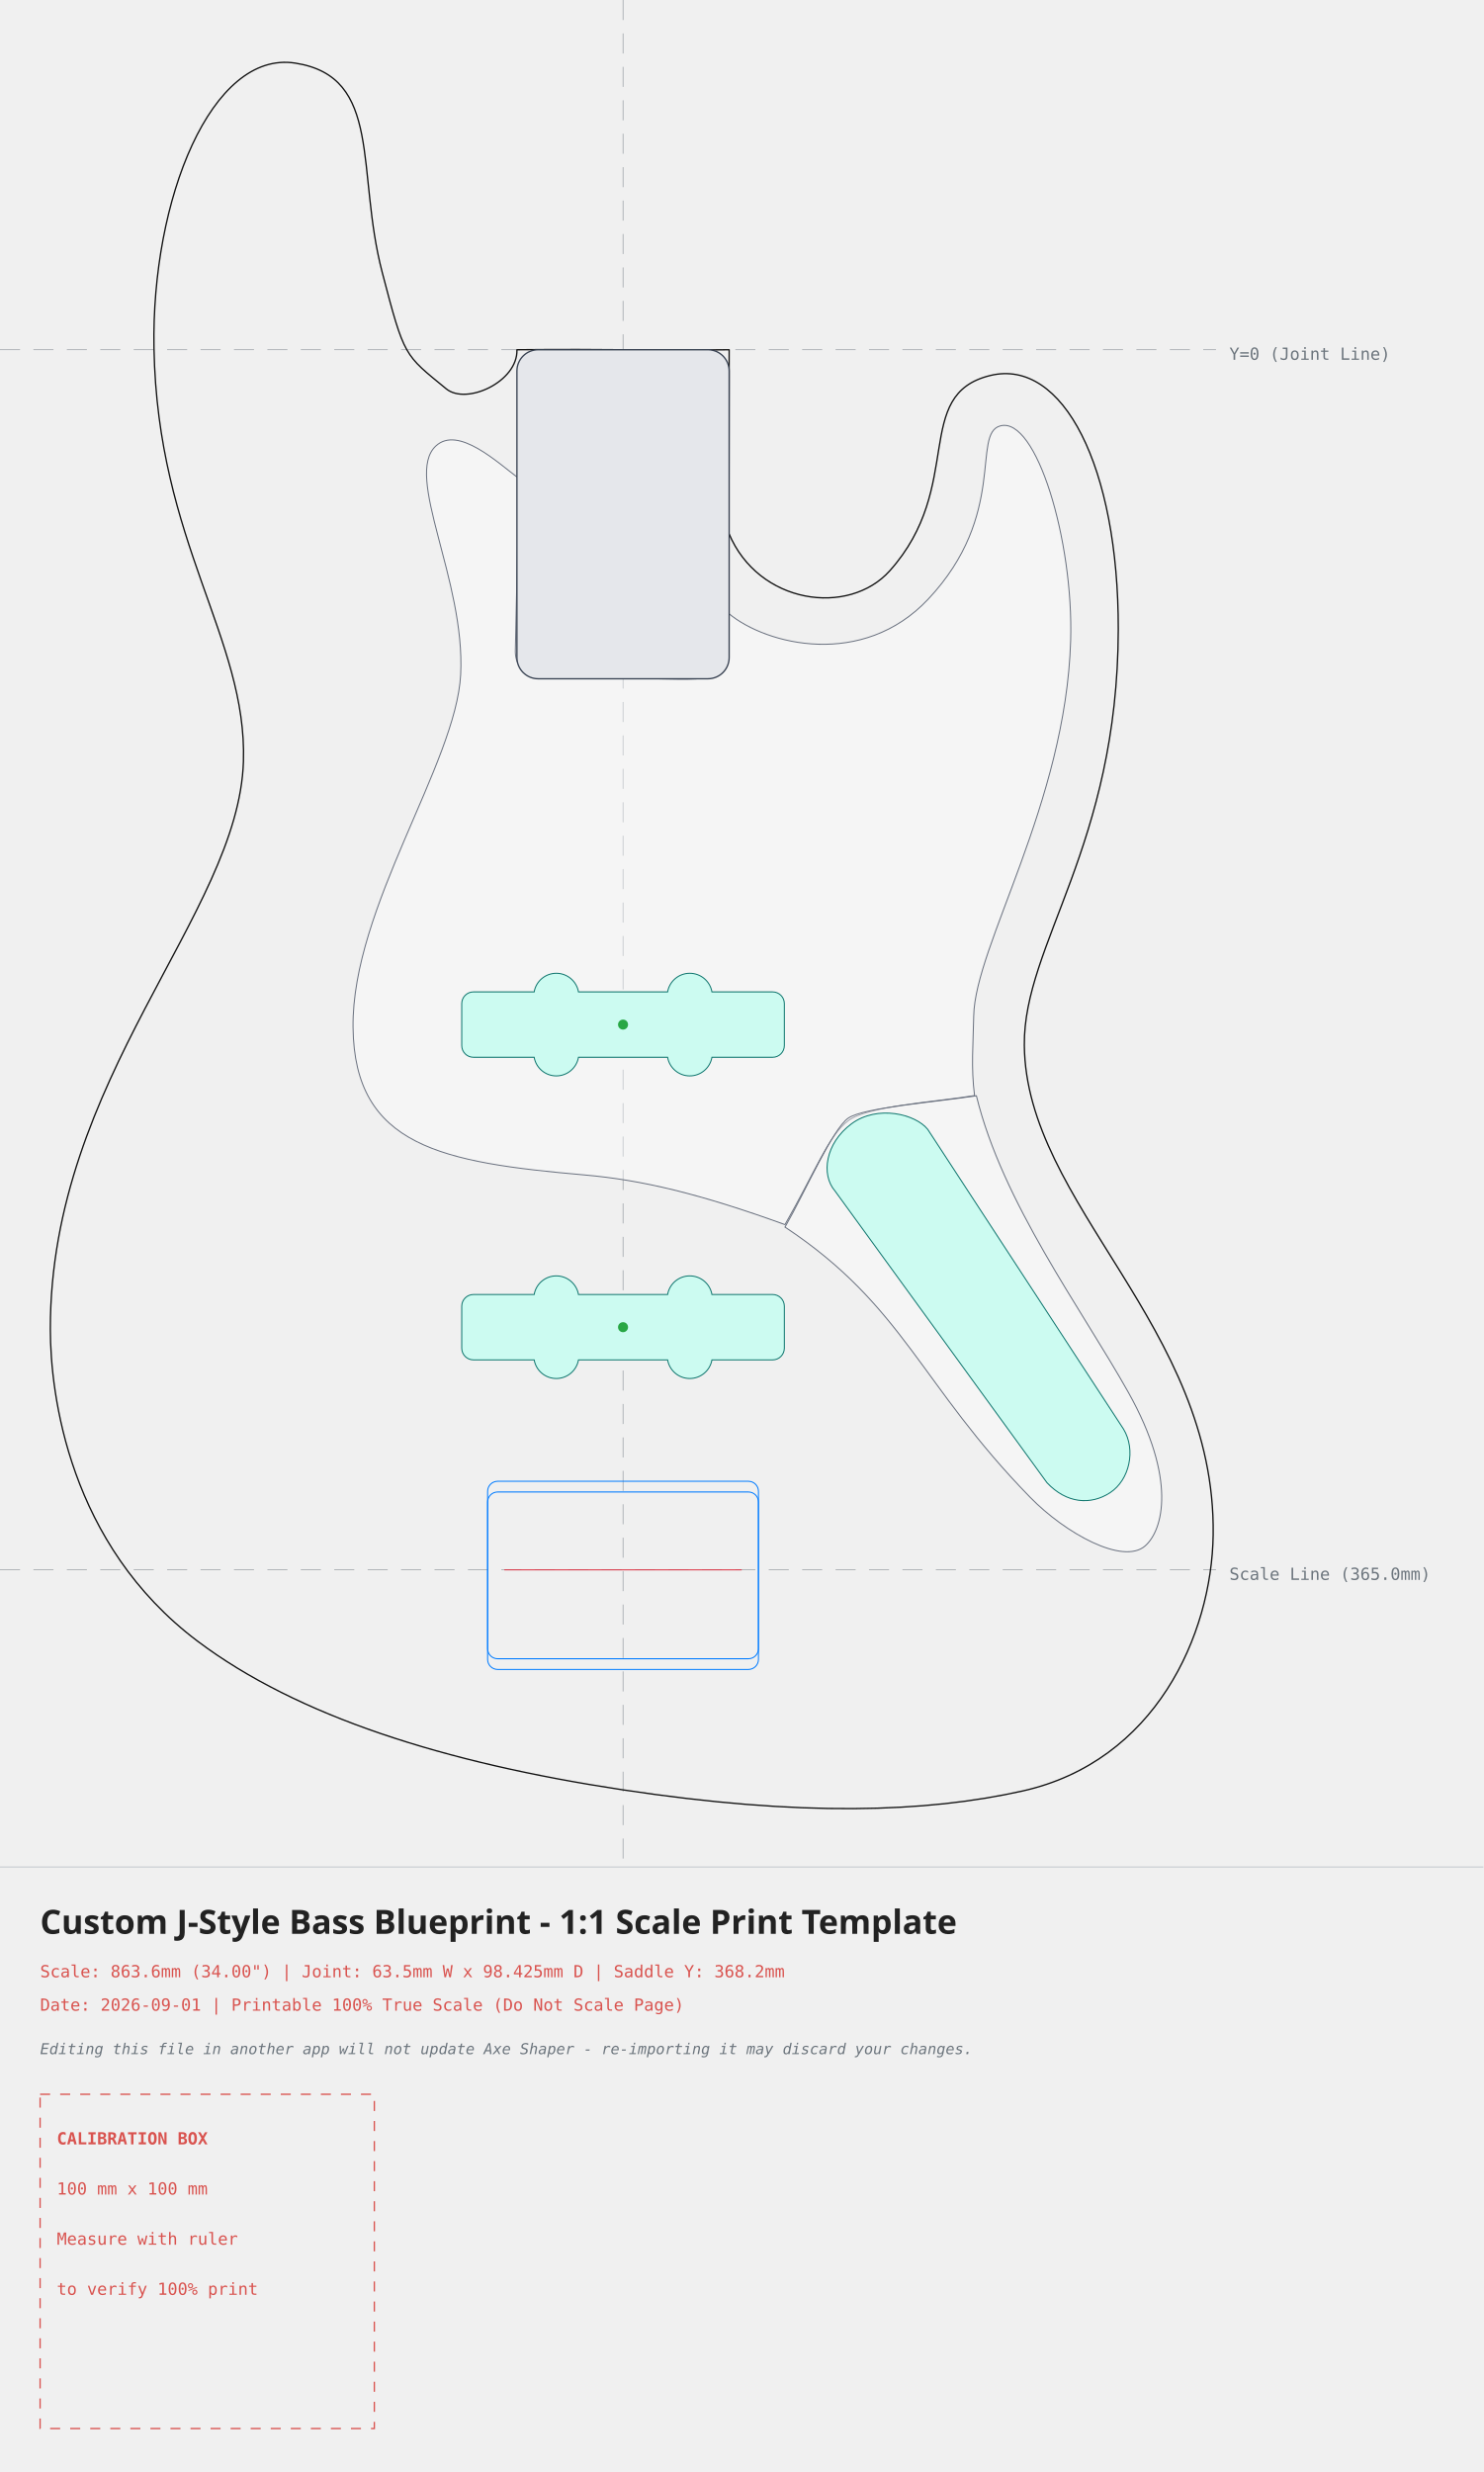
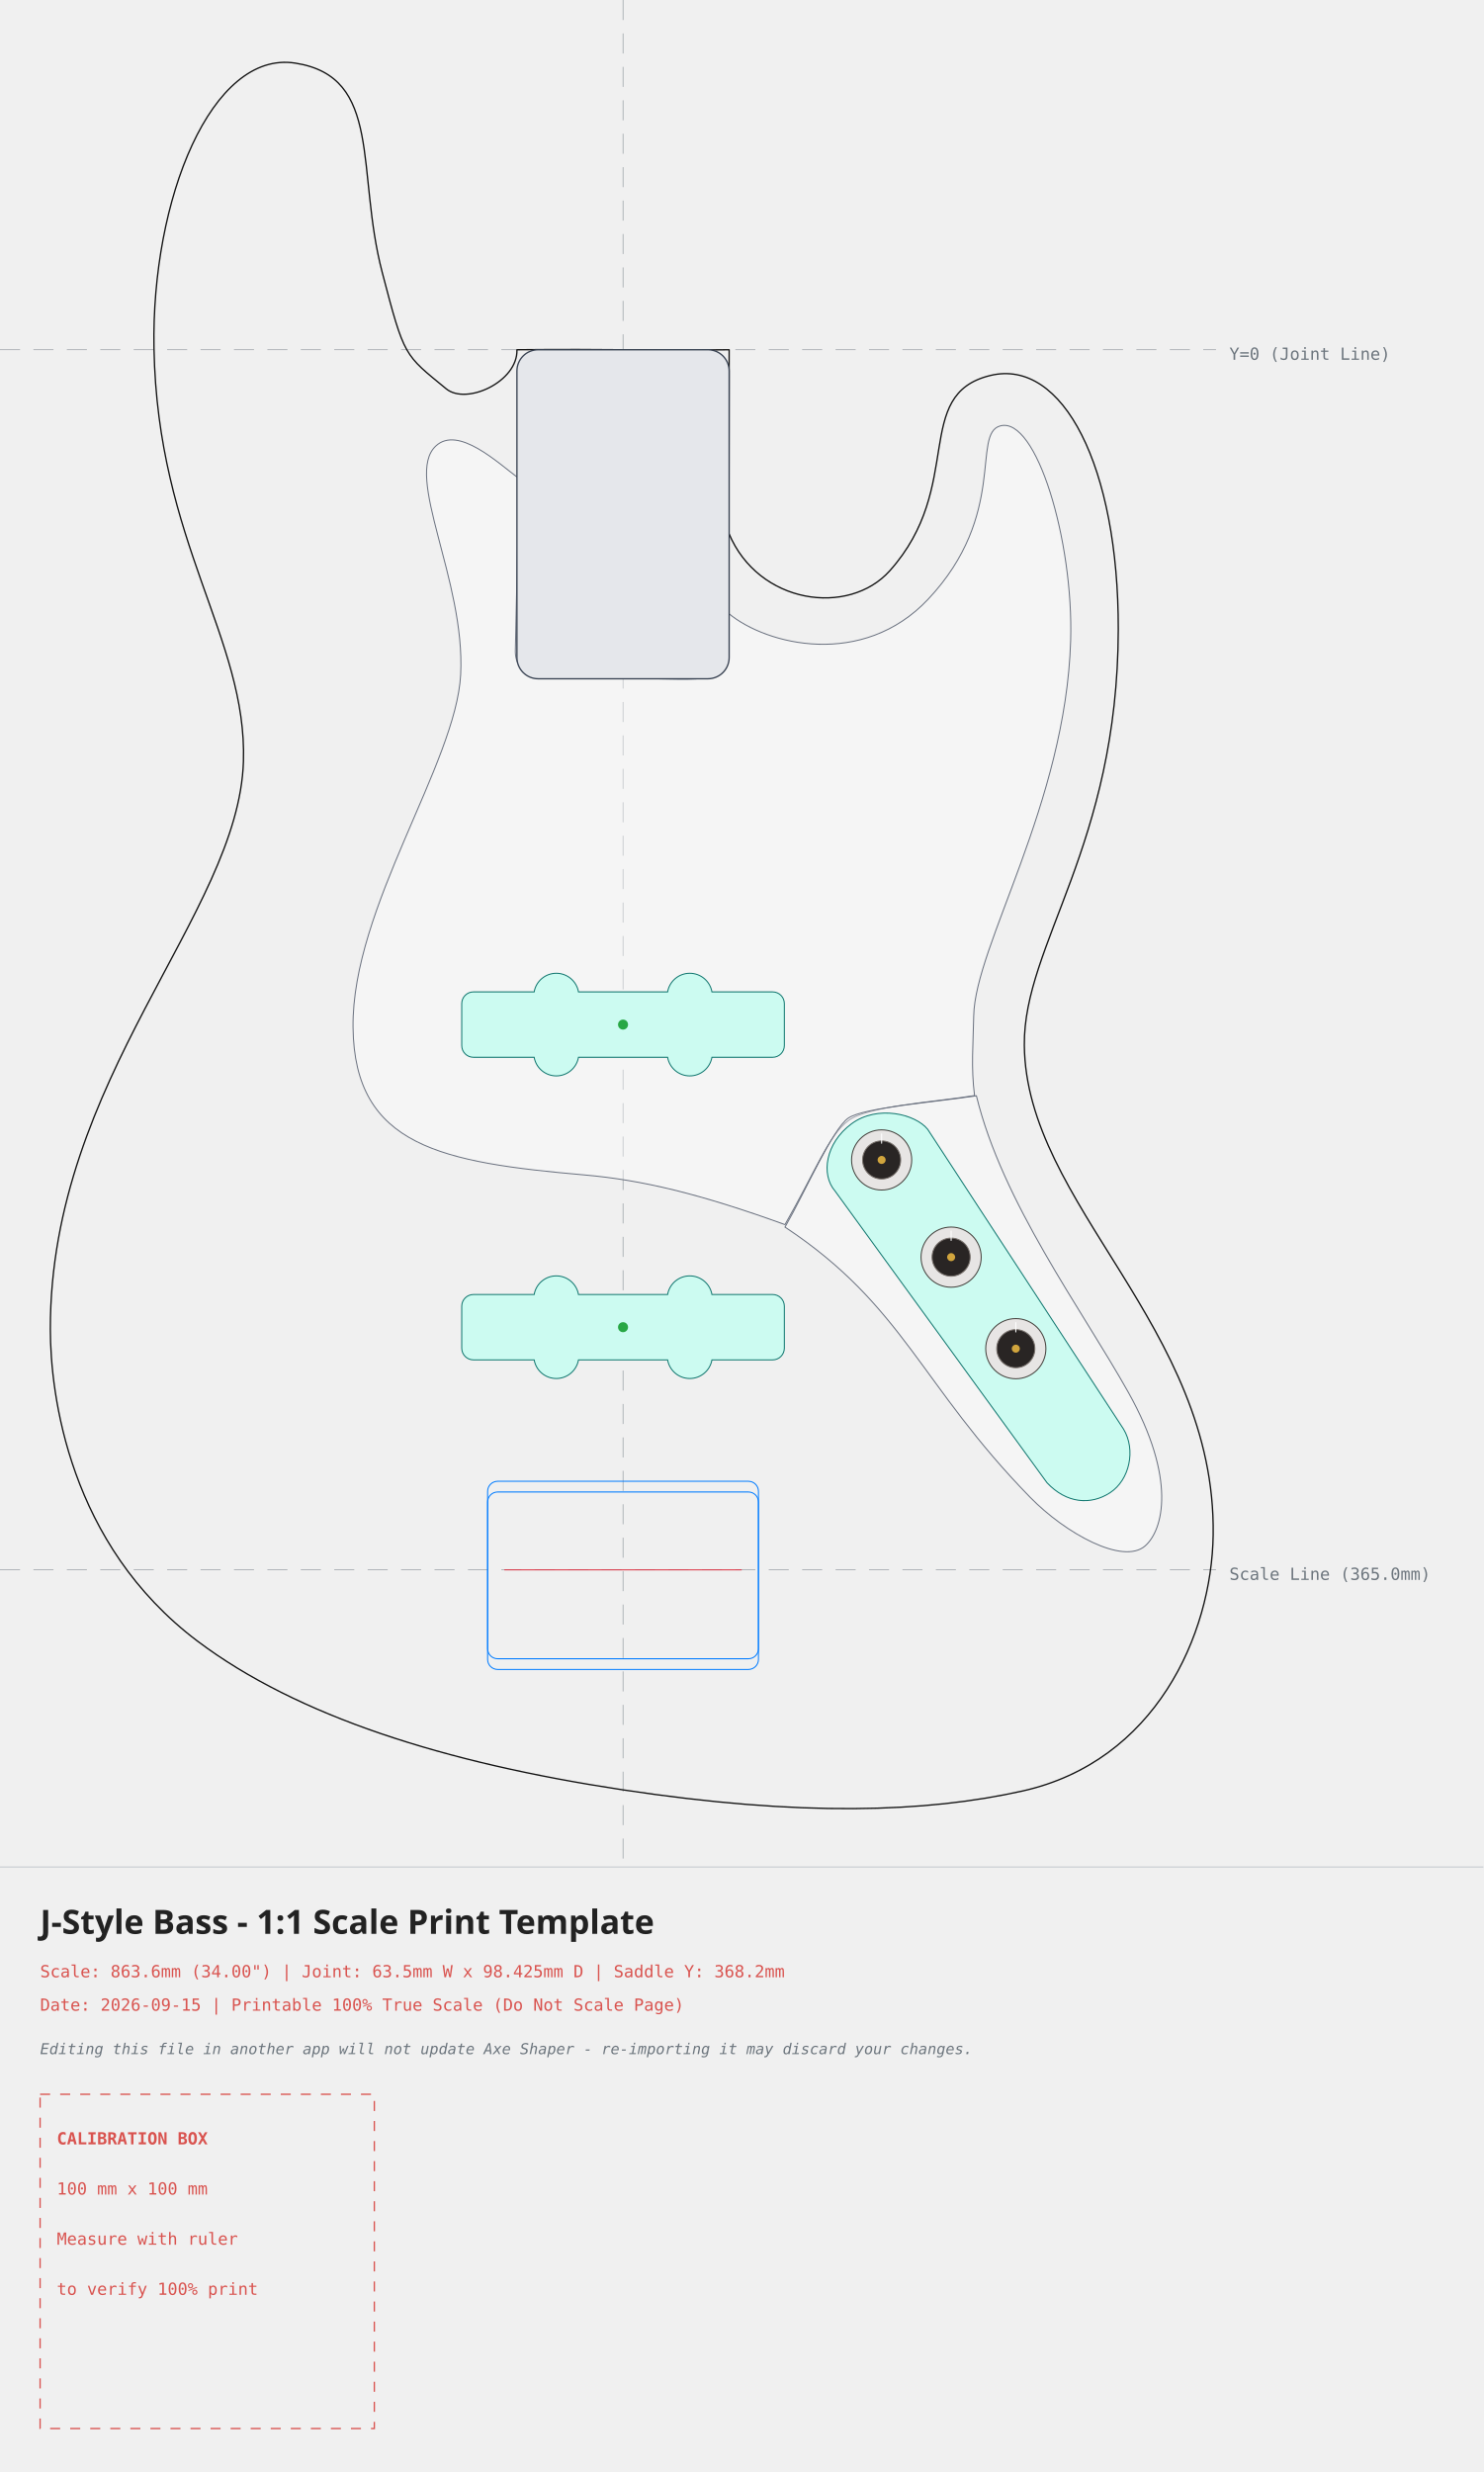
<svg xmlns="http://www.w3.org/2000/svg" width="443.82mm" height="739.51mm" viewBox="-186.41 -104.63 443.82 739.51">
  <style>
    .body-line { fill: none; stroke: #111111; stroke-width: 0.4; stroke-linecap: round; stroke-linejoin: round; }
    .edge-inset { fill: none; stroke: #555555; stroke-width: 0.3; stroke-dasharray: 3,2; }
    .neck-pocket { fill: #e5e7eb; stroke: #374151; stroke-width: 0.4; }
    .pickup-rout { fill: #ccfbf1; stroke: #0f766e; stroke-width: 0.3; }
    .pickup-cover { fill: none; stroke: #111111; stroke-width: 0.3; }
    .bridge-rout { fill: none; stroke: #007bff; stroke-width: 0.3; }
    .back-route { fill: #f3e8ff; stroke: #7e22ce; stroke-width: 0.3; stroke-dasharray: 3,2; }
    .front-route { fill: #ccfbf1; stroke: #0f766e; stroke-width: 0.3; }
    .pickguard { fill: #ffffff; fill-opacity: 0.35; stroke: #6b7280; stroke-width: 0.3; }
+     .control-hardware { fill: #e7e5e4; stroke: #44403c; stroke-width: 0.3; }
+     .control-detail { fill: #292524; stroke: #78716c; stroke-width: 0.3; }
+     .control-indicator { fill: none; stroke: #ffffff; stroke-width: 0.3; stroke-linecap: round; }
+     .control-slot { fill: none; stroke: #292524; stroke-width: 0.6; stroke-linecap: round; }
+     .control-lever { fill: none; stroke: #78716c; stroke-width: 0.8; stroke-linecap: round; }
+     .control-cap { fill: #1c1917; stroke: #292524; stroke-width: 0.3; }
+     .control-center { fill: #d1a53d; }
    .center-axis { fill: none; stroke: #6c757d; stroke-width: 0.2; stroke-dasharray: 6,4; opacity: 0.7; }
    .calibration-box { fill: none; stroke: #d9534f; stroke-width: 0.4; stroke-dasharray: 3,3; }
    .band-rule { fill: none; stroke: #adb5bd; stroke-width: 0.2; }
    .text-label { font-family: monospace, sans-serif; font-size: 5px; fill: #d9534f; }
    .disclaimer-label { font-family: monospace, sans-serif; font-size: 4.5px; font-style: italic; fill: #6c757d; }
    .axis-label { font-family: monospace, sans-serif; font-size: 5px; fill: #6c757d; }
    .title-label { font-family: sans-serif; font-size: 10px; font-weight: bold; fill: #222222; }
  </style>
  <g>
    <line x1="0" y1="-104.63" x2="0" y2="453.88" class="center-axis" />
    <line x1="-186.41" y1="0" x2="177.41" y2="0" class="center-axis" />
    <text x="181.41" y="3" class="axis-label">Y=0 (Joint Line)</text>
    <line x1="-186.41" y1="365.00" x2="177.41" y2="365.00" class="center-axis" stroke="#007bff" />
    <text x="181.41" y="368.00" class="axis-label" fill="#007bff">Scale Line (365.0mm)</text>
    <path d="M -31.75 0.00 C -31.44 9.56, -46.86 16.65, -52.90 11.69 C -65.51 1.32, -65.35 2.48, -72.05 -23.14 C -79.99 -53.47, -71.75 -81.67, -98.08 -85.75 C -123.12 -89.63, -141.16 -45.06, -140.34 -0.42 C -139.28 57.72, -112.42 86.32, -113.58 123.20 C -115.03 169.01, -171.41 217.86, -171.35 292.99 C -171.33 312.62, -165.77 357.36, -127.33 386.31 C -97.41 408.84, -53.32 422.75, -0.19 430.79 C 53.24 438.88, 90.74 437.61, 119.59 431.14 C 159.15 422.28, 176.14 384.60, 176.56 354.51 C 177.41 292.27, 120.47 255.71, 120.06 208.02 C 119.80 177.82, 148.04 148.54, 148.17 83.64 C 148.26 35.07, 131.66 2.43, 109.89 7.70 C 86.30 13.41, 102.44 40.84, 79.80 66.12 C 67.50 79.85, 40.52 76.17, 31.67 54.94 C 31.67 54.94, 31.75 0.00, 31.75 0.00 C 8.55 0.32, -3.82 -0.30, -31.75 0.00 Z" class="body-line" />
    <path d="M -56.02 28.80 C -49.34 22.57, -37.46 33.82, -31.12 38.54 C -31.12 38.54, -32.23 90.29, -32.23 90.29 C -32.12 99.28, -21.63 98.07, -2.09 98.17 C 17.45 98.28, 31.06 100.43, 31.18 93.44 C 31.18 93.44, 31.58 78.87, 31.58 78.87 C 42.93 88.37, 71.76 95.37, 91.26 74.65 C 115.17 49.25, 104.18 25.03, 112.91 22.77 C 123.62 19.96, 134.82 57.02, 133.92 87.02 C 132.45 135.83, 105.30 178.25, 104.92 199.28 C 104.77 207.92, 104.08 214.52, 105.17 223.11 C 93.11 225.09, 73.28 226.19, 67.37 230.62 C 61.51 235.01, 57.46 245.95, 48.45 261.72 C 22.82 252.43, 5.56 248.37, -11.45 246.87 C -54.09 243.13, -80.39 238.40, -80.78 202.72 C -81.18 166.92, -49.93 123.77, -48.58 97.15 C -47.15 68.87, -65.62 37.75, -56.02 28.80 Z" class="pickguard" style="fill:#ffffff" />
    <path d="M 67.40 229.85 C 72.07 226.69, 93.24 225.11, 105.72 223.18 C 113.53 255.20, 137.01 286.62, 151.22 311.97 C 165.72 337.85, 161.59 353.16, 156.18 357.86 C 149.57 363.58, 132.35 354.11, 121.79 343.28 C 88.88 309.57, 84.12 286.13, 48.46 262.46 C 54.72 251.48, 62.74 233.01, 67.40 229.85 Z" class="pickguard" style="fill:#ffffff" />
    <rect x="-31.75" y="0" width="63.5" height="98.425" rx="6.35" ry="6.35" class="neck-pocket" />
    <path d="M 63.42 251.66 C 59.15 246.73, 60.56 237.34, 68.34 231.57 C 76.12 225.80, 87.57 228.66, 91.18 233.26 C 91.18 233.26, 149.75 322.91, 149.75 322.91 C 153.48 329.11, 151.56 338.07, 145.74 341.90 C 139.92 345.72, 132.67 345.14, 126.84 338.93 C 126.84 338.93, 63.42 251.66, 63.42 251.66 Z" class="front-route" />
    <g transform="translate(0, 201.8816) rotate(0)">
      <path d="M -13.33 -9.78 C -13.90 -13.00, -16.69 -15.35, -19.97 -15.35 C -23.24 -15.35, -26.03 -13.00, -26.59 -9.78 C -26.59 -9.78, -44.75 -9.78, -44.75 -9.78 C -46.69 -9.78, -48.26 -8.21, -48.26 -6.27 C -48.26 -6.27, -48.26 6.27, -48.26 6.27 C -48.26 8.21, -46.69 9.78, -44.75 9.78 C -44.75 9.78, -26.59 9.78, -26.59 9.78 C -26.03 13.00, -23.24 15.35, -19.97 15.35 C -16.69 15.35, -13.90 13.00, -13.33 9.78 C -13.33 9.78, 13.33 9.78, 13.33 9.78 C 13.90 13.00, 16.69 15.35, 19.96 15.35 C 23.24 15.35, 26.03 13.00, 26.60 9.78 C 26.60 9.78, 44.76 9.78, 44.76 9.78 C 46.69 9.78, 48.26 8.21, 48.26 6.27 C 48.26 6.27, 48.26 -6.27, 48.26 -6.27 C 48.26 -8.21, 46.69 -9.78, 44.76 -9.78 C 44.76 -9.78, 26.60 -9.78, 26.60 -9.78 C 26.03 -13.00, 23.24 -15.35, 19.96 -15.35 C 16.69 -15.35, 13.90 -13.00, 13.33 -9.78 C 13.33 -9.78, -13.33 -9.78, -13.33 -9.78 Z" class="pickup-rout" />
      <circle cx="0" cy="0" r="1.5" fill="#28a745" />
    </g>
    <g transform="translate(0, 292.4067) rotate(0)">
      <path d="M -13.33 -9.78 C -13.90 -13.00, -16.69 -15.35, -19.97 -15.35 C -23.24 -15.35, -26.03 -13.00, -26.59 -9.78 C -26.59 -9.78, -44.75 -9.78, -44.75 -9.78 C -46.69 -9.78, -48.26 -8.21, -48.26 -6.27 C -48.26 -6.27, -48.26 6.27, -48.26 6.27 C -48.26 8.21, -46.69 9.78, -44.75 9.78 C -44.75 9.78, -26.59 9.78, -26.59 9.78 C -26.03 13.00, -23.24 15.35, -19.97 15.35 C -16.69 15.35, -13.90 13.00, -13.33 9.78 C -13.33 9.78, 13.33 9.78, 13.33 9.78 C 13.90 13.00, 16.69 15.35, 19.96 15.35 C 23.24 15.35, 26.03 13.00, 26.60 9.78 C 26.60 9.78, 44.76 9.78, 44.76 9.78 C 46.69 9.78, 48.26 8.21, 48.26 6.27 C 48.26 6.27, 48.26 -6.27, 48.26 -6.27 C 48.26 -8.21, 46.69 -9.78, 44.76 -9.78 C 44.76 -9.78, 26.60 -9.78, 26.60 -9.78 C 26.03 -13.00, 23.24 -15.35, 19.96 -15.35 C 16.69 -15.35, 13.90 -13.00, 13.33 -9.78 C 13.33 -9.78, -13.33 -9.78, -13.33 -9.78 Z" class="pickup-rout" />
      <circle cx="0" cy="0" r="1.5" fill="#28a745" />
    </g>
+     <g id="control-knobs">
+       <g transform="translate(77.37, 242.37)" data-knob-style="generic">
+         <circle cx="0" cy="0" r="9" class="control-hardware" />
+         <circle cx="0" cy="0" r="5.7" class="control-detail" />
+         <line x1="0" y1="-5" x2="0" y2="-7.8" class="control-indicator" />
+         <circle cx="0" cy="0" r="1.2" class="control-center" />
+       </g>
+       <g transform="translate(98.16, 271.45)" data-knob-style="generic">
+         <circle cx="0" cy="0" r="9" class="control-hardware" />
+         <circle cx="0" cy="0" r="5.7" class="control-detail" />
+         <line x1="0" y1="-5" x2="0" y2="-7.8" class="control-indicator" />
+         <circle cx="0" cy="0" r="1.2" class="control-center" />
+       </g>
+       <g transform="translate(117.51, 298.83)" data-knob-style="generic">
+         <circle cx="0" cy="0" r="9" class="control-hardware" />
+         <circle cx="0" cy="0" r="5.7" class="control-detail" />
+         <line x1="0" y1="-5" x2="0" y2="-7.8" class="control-indicator" />
+         <circle cx="0" cy="0" r="1.2" class="control-center" />
+       </g>
+     </g>
+     <g id="control-switches">
+ 
+     </g>
    <g id="bridge-hardware">
      <rect x="-40.52" y="338.50" width="81.03" height="53.09" rx="3.00" ry="3.00" class="bridge-rout" />
      <rect x="-40.52" y="341.70" width="81.03" height="53.09" rx="3.00" ry="3.00" class="bridge-rout" />
      <line x1="-35.52" y1="365.00" x2="35.52" y2="365.00" stroke="#dc3545" stroke-width="0.3" />
      <g transform="translate(0, 368.20)" />
    </g>
  </g>
  <g>
    <line x1="-186.41" y1="453.88" x2="257.41" y2="453.88" class="band-rule" />
-     <text x="-174.41" y="473.88" class="title-label">Custom J-Style Bass Blueprint - 1:1 Scale Print Template</text>
+     <text x="-174.41" y="473.88" class="title-label">J-Style Bass - 1:1 Scale Print Template</text>
    <text x="-174.41" y="486.88" class="text-label">Scale: 863.6mm (34.00") | Joint: 63.5mm W x 98.425mm D | Saddle Y: 368.2mm</text>
-     <text x="-174.41" y="496.88" class="text-label">Date: 2026-09-01 | Printable 100% True Scale (Do Not Scale Page)</text>
+     <text x="-174.41" y="496.88" class="text-label">Date: 2026-09-15 | Printable 100% True Scale (Do Not Scale Page)</text>
    <text x="-174.41" y="509.88" class="disclaimer-label">Editing this file in another app will not update Axe Shaper - re-importing it may discard your changes.</text>
    <g transform="translate(-174.41, 521.88)">
      <rect x="0" y="0" width="100" height="100" class="calibration-box" />
      <text x="5" y="15" class="text-label" font-weight="bold">CALIBRATION BOX</text>
      <text x="5" y="30" class="text-label">100 mm x 100 mm</text>
      <text x="5" y="45" class="text-label">Measure with ruler</text>
      <text x="5" y="60" class="text-label">to verify 100% print</text>
    </g>
  </g>
</svg>
